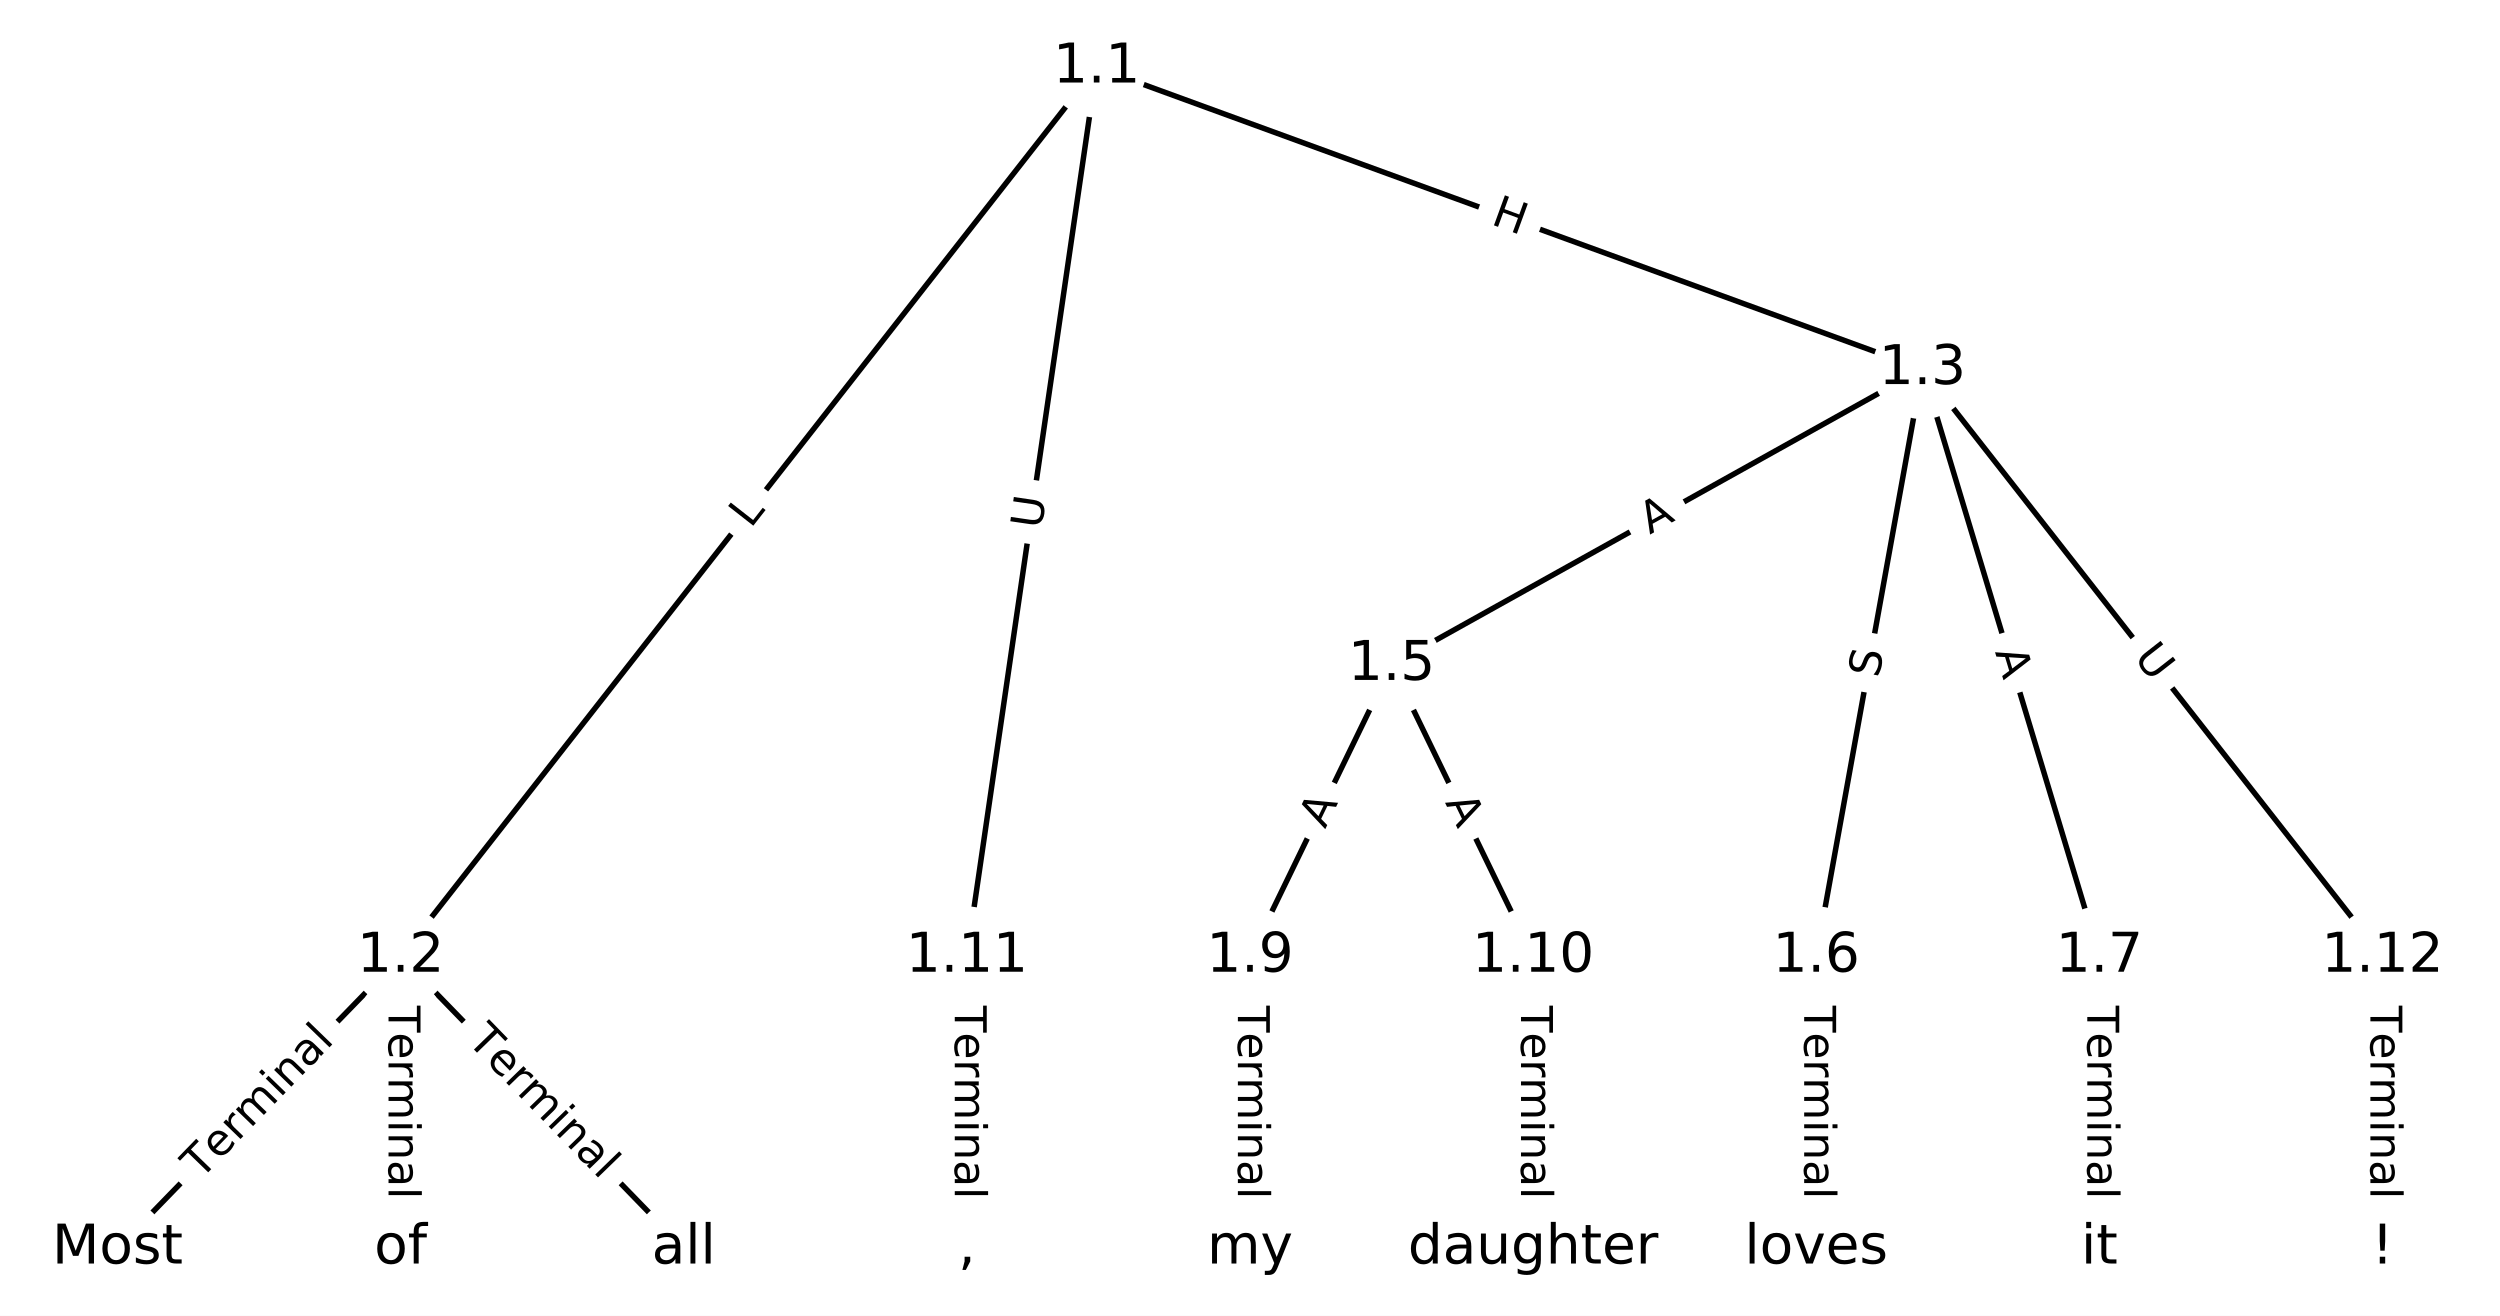
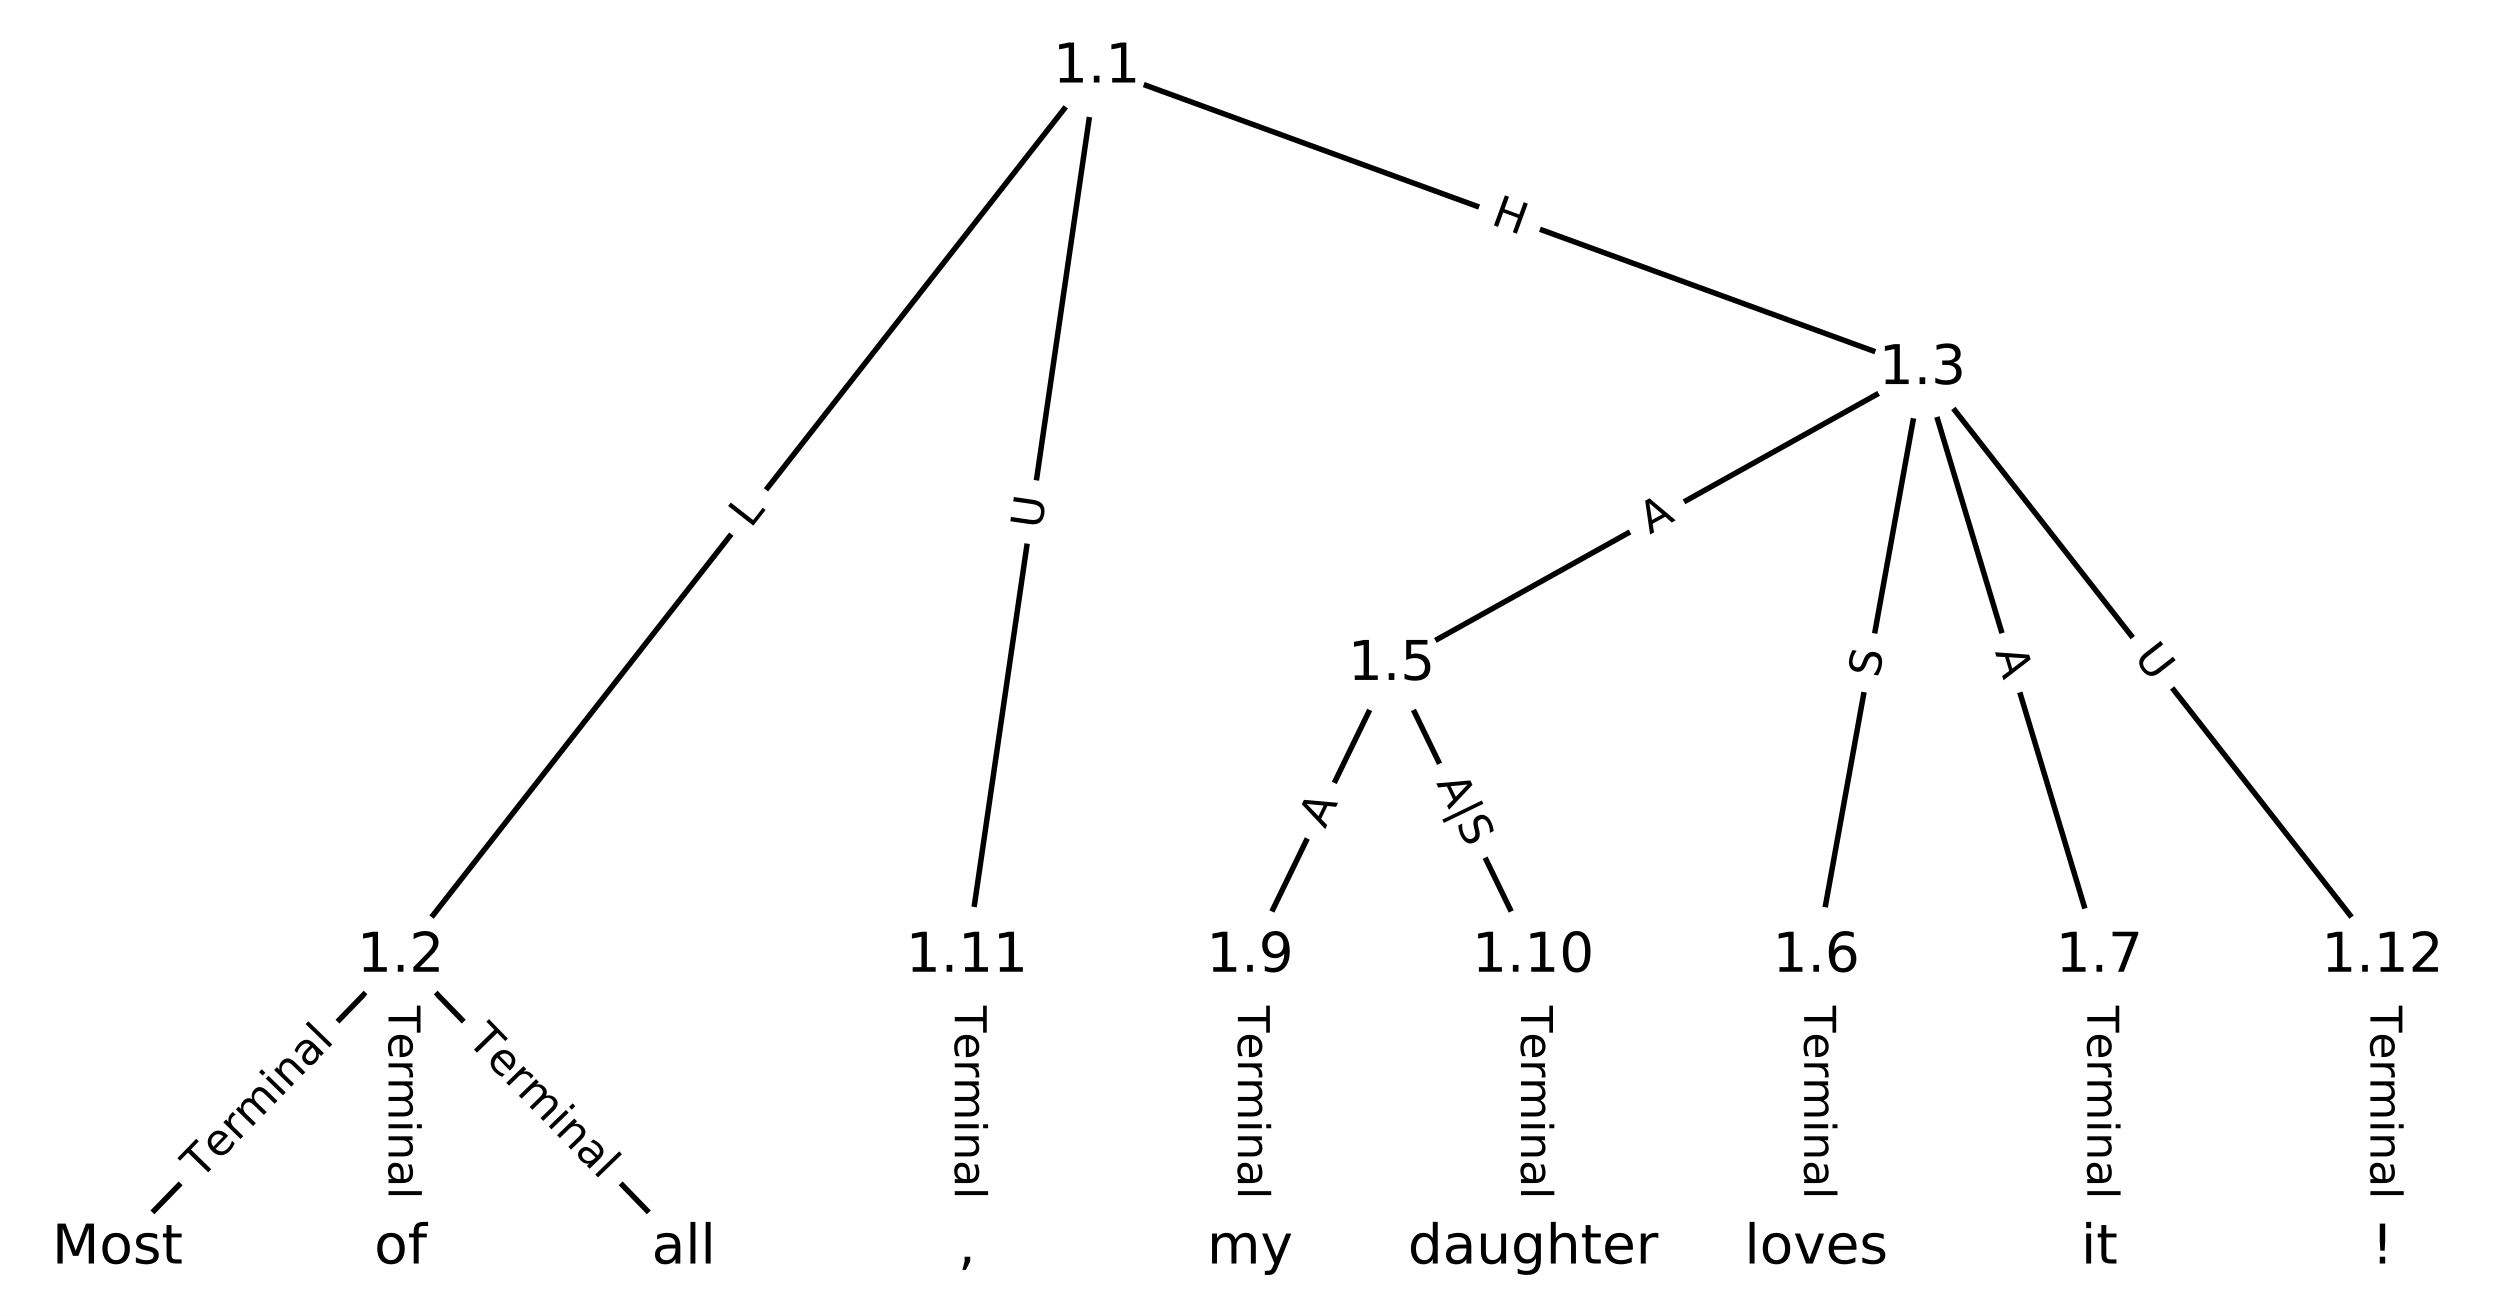
<svg xmlns="http://www.w3.org/2000/svg" xmlns:xlink="http://www.w3.org/1999/xlink" width="456pt" height="240pt" version="1.1" viewBox="0 0 456 240">
  <defs>
    <style type="text/css">*{stroke-linecap:butt;stroke-linejoin:round;}</style>
  </defs>
  <path d="m0 240h456v-240h-456z" fill="#fff" />
  <g fill="none" stroke="#000">
    <path d="m200.03 12.292-126.95 162.19" clip-path="url(#a)" />
    <path d="m200.03 12.292 150.62 55.004" clip-path="url(#a)" />
    <path d="m200.03 12.292-23.669 162.19" clip-path="url(#a)" />
    <path d="m73.075 174.48-51.642 53.224" clip-path="url(#a)" />
    <path d="m73.075 174.48v53.224" clip-path="url(#a)" />
    <path d="m73.075 174.48 51.642 53.224" clip-path="url(#a)" />
    <path d="m350.65 67.295-96.828 53.964" clip-path="url(#a)" />
    <path d="m350.65 67.295-19.366 107.19" clip-path="url(#a)" />
    <path d="m350.65 67.295 32.276 107.19" clip-path="url(#a)" />
    <path d="m350.65 67.295 83.918 107.19" clip-path="url(#a)" />
    <path d="m253.82 121.26-25.821 53.224" clip-path="url(#a)" />
    <path d="m253.82 121.26 25.821 53.224" clip-path="url(#a)" />
    <path d="m331.28 174.48v53.224" clip-path="url(#a)" />
    <path d="m382.92 174.48v53.224" clip-path="url(#a)" />
    <path d="m228 174.48v53.224" clip-path="url(#a)" />
    <path d="m279.64 174.48v53.224" clip-path="url(#a)" />
    <path d="m176.36 174.48v53.224" clip-path="url(#a)" />
    <path d="m434.57 174.48v53.224" clip-path="url(#a)" />
  </g>
  <path d="m140.12 99.008 2.748-3.51q1.479-1.89-0.411-3.369l-6.097-4.772q-1.89-1.479-3.369 0.411l-2.748 3.51q-1.479 1.89 0.411 3.369l6.097 4.772q1.89 1.479 3.369-0.411z" clip-path="url(#a)" fill="#fff" stroke="#fff" />
  <g clip-path="url(#a)">
    <defs>
      <path id="u" d="m9.812 72.906h9.859v-64.609h35.5v-8.297h-45.359z" />
    </defs>
    <g transform="translate(136.92 96.504) rotate(-51.949) scale(.08 -.08)">
      <use xlink:href="#u" />
    </g>
  </g>
  <path d="m270.36 44.653 5.651 2.064q2.254 0.823 3.078-1.431l2.656-7.273q0.823-2.254-1.431-3.078l-5.651-2.064q-2.254-0.823-3.078 1.431l-2.656 7.273q-0.823 2.254 1.431 3.078z" clip-path="url(#a)" fill="#fff" stroke="#fff" />
  <g clip-path="url(#a)">
    <defs>
      <path id="v" d="m9.812 72.906h9.859v-29.891h35.844v29.891h9.859v-72.906h-9.859v34.719h-35.844v-34.719h-9.859z" />
    </defs>
    <g transform="translate(271.76 40.835) rotate(20.061) scale(.08 -.08)">
      <use xlink:href="#v" />
    </g>
  </g>
  <path d="m193.98 97.19 0.845-5.794q0.347-2.375-2.028-2.721l-7.661-1.118q-2.375-0.347-2.721 2.028l-0.845 5.794q-0.347 2.375 2.028 2.721l7.661 1.118q2.375 0.347 2.721-2.028z" clip-path="url(#a)" fill="#fff" stroke="#fff" />
  <g clip-path="url(#a)">
    <defs>
      <path id="p" d="m8.688 72.906h9.922v-44.297q0-11.719 4.234-16.875 4.25-5.141 13.781-5.141 9.469 0 13.719 5.141 4.25 5.156 4.25 16.875v44.297h9.906v-45.516q0-14.25-7.062-21.531-7.047-7.281-20.812-7.281-13.828 0-20.891 7.281-7.047 7.281-7.047 21.531z" />
    </defs>
    <g transform="translate(189.95 96.604) rotate(-81.697) scale(.08 -.08)">
      <use xlink:href="#p" />
    </g>
  </g>
  <path d="m39.47 218.13 24.571-25.324q1.671-1.722-0.051-3.394l-5.557-5.391q-1.722-1.671-3.394 0.051l-24.571 25.324q-1.671 1.722 0.051 3.394l5.557 5.391q1.722 1.671 3.394-0.051z" clip-path="url(#a)" fill="#fff" stroke="#fff" />
  <g clip-path="url(#a)">
    <defs>
      <path id="k" d="m-0.297 72.906h61.672v-8.312h-25.875v-64.594h-9.906v64.594h-25.891z" />
      <path id="f" d="m56.203 29.594v-4.391h-41.312q0.594-9.281 5.594-14.141t13.938-4.859q5.172 0 10.031 1.266t9.656 3.812v-8.5q-4.844-2.047-9.922-3.125t-10.297-1.078q-13.094 0-20.734 7.609-7.641 7.625-7.641 20.625 0 13.422 7.25 21.297 7.25 7.891 19.562 7.891 11.031 0 17.453-7.109 6.422-7.094 6.422-19.297zm-8.984 2.641q-0.094 7.359-4.125 11.75-4.031 4.406-10.672 4.406-7.516 0-12.031-4.25t-5.203-11.969z" />
      <path id="h" d="m41.109 46.297q-1.516 0.875-3.297 1.281-1.781 0.422-3.922 0.422-7.625 0-11.703-4.953t-4.078-14.234v-28.812h-9.031v54.688h9.031v-8.5q2.844 4.984 7.375 7.391 4.547 2.422 11.047 2.422 0.922 0 2.047-0.125 1.125-0.109 2.484-0.359z" />
      <path id="i" d="m52 44.188q3.375 6.062 8.062 8.938t11.031 2.875q8.547 0 13.188-5.984 4.641-5.969 4.641-17v-33.016h-9.031v32.719q0 7.859-2.797 11.656-2.781 3.812-8.484 3.812-6.984 0-11.047-4.641-4.047-4.625-4.047-12.641v-30.906h-9.031v32.719q0 7.906-2.781 11.688t-8.594 3.781q-6.891 0-10.953-4.656-4.047-4.656-4.047-12.625v-30.906h-9.031v54.688h9.031v-8.5q3.078 5.031 7.375 7.422t10.203 2.391q5.969 0 10.141-3.031 4.172-3.016 6.172-8.781z" />
      <path id="j" d="m9.422 54.688h8.984v-54.688h-8.984zm0 21.297h8.984v-11.391h-8.984z" />
      <path id="l" d="m54.891 33.016v-33.016h-8.984v32.719q0 7.766-3.031 11.609-3.031 3.859-9.078 3.859-7.281 0-11.484-4.641-4.203-4.625-4.203-12.641v-30.906h-9.031v54.688h9.031v-8.5q3.234 4.938 7.594 7.375 4.375 2.438 10.094 2.438 9.422 0 14.25-5.828 4.844-5.828 4.844-17.156z" />
      <path id="e" d="m34.281 27.484q-10.891 0-15.094-2.484t-4.203-8.5q0-4.781 3.156-7.594 3.156-2.797 8.562-2.797 7.484 0 12 5.297t4.516 14.078v2zm17.922 3.719v-31.203h-8.984v8.297q-3.078-4.969-7.672-7.344t-11.234-2.375q-8.391 0-13.359 4.719-4.953 4.719-4.953 12.625 0 9.219 6.172 13.906 6.188 4.688 18.438 4.688h12.609v0.891q0 6.203-4.078 9.594t-11.453 3.391q-4.688 0-9.141-1.125-4.438-1.125-8.531-3.375v8.312q4.922 1.906 9.562 2.844 4.641 0.953 9.031 0.953 11.875 0 17.734-6.156 5.859-6.141 5.859-18.641z" />
      <path id="d" d="m9.422 75.984h8.984v-75.984h-8.984z" />
    </defs>
    <g transform="translate(36.553 215.3) rotate(-45.865) scale(.08 -.08)">
      <use xlink:href="#k" />
      <use x="60.818" xlink:href="#f" />
      <use x="122.342" xlink:href="#h" />
      <use x="163.439" xlink:href="#i" />
      <use x="260.852" xlink:href="#j" />
      <use x="288.635" xlink:href="#l" />
      <use x="352.014" xlink:href="#e" />
      <use x="413.293" xlink:href="#d" />
    </g>
  </g>
  <path d="m66.804 183.45v35.285q0 2.4 2.4 2.4h7.742q2.4 0 2.4-2.4v-35.285q0-2.4-2.4-2.4h-7.742q-2.4 0-2.4 2.4z" clip-path="url(#a)" fill="#fff" stroke="#fff" />
  <g clip-path="url(#a)">
    <g transform="translate(70.868 183.45) rotate(90) scale(.08 -.08)">
      <use xlink:href="#k" />
      <use x="60.818" xlink:href="#f" />
      <use x="122.342" xlink:href="#h" />
      <use x="163.439" xlink:href="#i" />
      <use x="260.852" xlink:href="#j" />
      <use x="288.635" xlink:href="#l" />
      <use x="352.014" xlink:href="#e" />
      <use x="413.293" xlink:href="#d" />
    </g>
  </g>
  <path d="m82.11 192.8 24.571 25.324q1.671 1.722 3.394 0.051l5.557-5.391q1.722-1.671 0.051-3.394l-24.571-25.324q-1.671-1.722-3.394-0.051l-5.557 5.391q-1.722 1.671-0.051 3.394z" clip-path="url(#a)" fill="#fff" stroke="#fff" />
  <g clip-path="url(#a)">
    <g transform="translate(85.026 189.97) rotate(45.865) scale(.08 -.08)">
      <use xlink:href="#k" />
      <use x="60.818" xlink:href="#f" />
      <use x="122.342" xlink:href="#h" />
      <use x="163.439" xlink:href="#i" />
      <use x="260.852" xlink:href="#j" />
      <use x="288.635" xlink:href="#l" />
      <use x="352.014" xlink:href="#e" />
      <use x="413.293" xlink:href="#d" />
    </g>
  </g>
  <path d="m302.9 101.09 4.78-2.664q2.096-1.168 0.928-3.265l-3.769-6.763q-1.168-2.096-3.265-0.928l-4.78 2.664q-2.096 1.168-0.928 3.265l3.769 6.763q1.168 2.096 3.265 0.928z" clip-path="url(#a)" fill="#fff" stroke="#fff" />
  <g clip-path="url(#a)">
    <defs>
      <path id="m" d="m34.188 63.188-13.391-36.281h26.812zm-5.578 9.719h11.188l27.781-72.906h-10.25l-6.641 18.703h-32.859l-6.641-18.703h-10.406z" />
    </defs>
    <g transform="translate(300.92 97.538) rotate(-29.132) scale(.08 -.08)">
      <use xlink:href="#m" />
    </g>
  </g>
  <path d="m346.69 124.5 0.903-4.998q0.427-2.362-1.935-2.788l-7.619-1.377q-2.362-0.427-2.788 1.935l-0.903 4.998q-0.427 2.362 1.935 2.788l7.619 1.377q2.362 0.427 2.788-1.935z" clip-path="url(#a)" fill="#fff" stroke="#fff" />
  <g clip-path="url(#a)">
    <defs>
-       <path id="s" d="m53.516 70.516v-9.625q-5.609 2.688-10.594 4-4.984 1.328-9.625 1.328-8.047 0-12.422-3.125t-4.375-8.891q0-4.844 2.906-7.312 2.906-2.453 11.016-3.969l5.953-1.219q11.031-2.109 16.281-7.406t5.25-14.172q0-10.609-7.109-16.078-7.094-5.469-20.812-5.469-5.172 0-11.016 1.172-5.828 1.172-12.078 3.469v10.156q6-3.359 11.766-5.078 5.766-1.703 11.328-1.703 8.438 0 13.031 3.312 4.594 3.328 4.594 9.484 0 5.359-3.297 8.391t-10.812 4.547l-6.016 1.172q-11.031 2.188-15.969 6.875-4.922 4.688-4.922 13.047 0 9.672 6.812 15.234t18.766 5.562q5.141 0 10.453-0.938 5.328-0.922 10.891-2.766z" />
+       <path id="q" d="m53.516 70.516v-9.625q-5.609 2.688-10.594 4-4.984 1.328-9.625 1.328-8.047 0-12.422-3.125t-4.375-8.891q0-4.844 2.906-7.312 2.906-2.453 11.016-3.969l5.953-1.219q11.031-2.109 16.281-7.406t5.25-14.172q0-10.609-7.109-16.078-7.094-5.469-20.812-5.469-5.172 0-11.016 1.172-5.828 1.172-12.078 3.469v10.156q6-3.359 11.766-5.078 5.766-1.703 11.328-1.703 8.438 0 13.031 3.312 4.594 3.328 4.594 9.484 0 5.359-3.297 8.391t-10.812 4.547l-6.016 1.172q-11.031 2.188-15.969 6.875-4.922 4.688-4.922 13.047 0 9.672 6.812 15.234t18.766 5.562q5.141 0 10.453-0.938 5.328-0.922 10.891-2.766z" />
    </defs>
    <g transform="translate(342.69 123.78) rotate(-79.759) scale(.08 -.08)">
-       <use xlink:href="#s" />
+       <use xlink:href="#q" />
    </g>
  </g>
  <path d="m359.99 120.08 1.578 5.24q0.692 2.298 2.99 1.606l7.414-2.232q2.298-0.692 1.606-2.99l-1.578-5.24q-0.692-2.298-2.99-1.606l-7.414 2.232q-2.298 0.692-1.606 2.99z" clip-path="url(#a)" fill="#fff" stroke="#fff" />
  <g clip-path="url(#a)">
    <g transform="translate(363.88 118.91) rotate(73.242) scale(.08 -.08)">
      <use xlink:href="#m" />
    </g>
  </g>
  <path d="m385.87 122.45 3.609 4.61q1.48 1.89 3.369 0.41l6.096-4.773q1.89-1.48 0.41-3.369l-3.609-4.61q-1.48-1.89-3.369-0.41l-6.096 4.773q-1.89 1.48-0.41 3.369z" clip-path="url(#a)" fill="#fff" stroke="#fff" />
  <g clip-path="url(#a)">
    <g transform="translate(389.06 119.95) rotate(51.943) scale(.08 -.08)">
      <use xlink:href="#p" />
    </g>
  </g>
  <path d="m245.36 153.07 2.389-4.924q1.048-2.159-1.112-3.207l-6.966-3.38q-2.159-1.048-3.207 1.112l-2.389 4.924q-1.048 2.159 1.112 3.207l6.966 3.38q2.159 1.048 3.207-1.112z" clip-path="url(#a)" fill="#fff" stroke="#fff" />
  <g clip-path="url(#a)">
    <g transform="translate(241.7 151.3) rotate(-64.12) scale(.08 -.08)">
      <use xlink:href="#m" />
    </g>
  </g>
-   <path d="m259.89 148.15 2.389 4.924q1.048 2.159 3.207 1.112l6.966-3.38q2.159-1.048 1.112-3.207l-2.389-4.924q-1.048-2.159-3.207-1.112l-6.966 3.38q-2.159 1.048-1.112 3.207z" clip-path="url(#a)" fill="#fff" stroke="#fff" />
-   <g clip-path="url(#a)">
-     <g transform="translate(263.55 146.37) rotate(64.12) scale(.08 -.08)">
+   <path d="m258.08 144.71 5.782 11.918q1.048 2.159 3.207 1.112l7.198-3.492q2.159-1.048 1.112-3.207l-5.782-11.918q-1.048-2.159-3.207-1.112l-7.198 3.492q-2.159 1.048-1.112 3.207z" clip-path="url(#a)" fill="#fff" stroke="#fff" />
+   <g clip-path="url(#a)">
+     <defs>
+       <path id="ae" d="m21 76.422v-100h-8.297v100z" />
+     </defs>
+     <g transform="translate(261.94 142.84) rotate(64.12) scale(.08 -.08)">
      <use xlink:href="#m" />
+       <use x="68.408" xlink:href="#ae" />
+       <use x="102.1" xlink:href="#q" />
    </g>
  </g>
  <path d="m325.01 183.45v35.285q0 2.4 2.4 2.4h7.742q2.4 0 2.4-2.4v-35.285q0-2.4-2.4-2.4h-7.742q-2.4 0-2.4 2.4z" clip-path="url(#a)" fill="#fff" stroke="#fff" />
  <g clip-path="url(#a)">
    <g transform="translate(329.08 183.45) rotate(90) scale(.08 -.08)">
      <use xlink:href="#k" />
      <use x="60.818" xlink:href="#f" />
      <use x="122.342" xlink:href="#h" />
      <use x="163.439" xlink:href="#i" />
      <use x="260.852" xlink:href="#j" />
      <use x="288.635" xlink:href="#l" />
      <use x="352.014" xlink:href="#e" />
      <use x="413.293" xlink:href="#d" />
    </g>
  </g>
  <path d="m376.65 183.45v35.285q0 2.4 2.4 2.4h7.742q2.4 0 2.4-2.4v-35.285q0-2.4-2.4-2.4h-7.742q-2.4 0-2.4 2.4z" clip-path="url(#a)" fill="#fff" stroke="#fff" />
  <g clip-path="url(#a)">
    <g transform="translate(380.72 183.45) rotate(90) scale(.08 -.08)">
      <use xlink:href="#k" />
      <use x="60.818" xlink:href="#f" />
      <use x="122.342" xlink:href="#h" />
      <use x="163.439" xlink:href="#i" />
      <use x="260.852" xlink:href="#j" />
      <use x="288.635" xlink:href="#l" />
      <use x="352.014" xlink:href="#e" />
      <use x="413.293" xlink:href="#d" />
    </g>
  </g>
  <path d="m221.73 183.45v35.285q0 2.4 2.4 2.4h7.742q2.4 0 2.4-2.4v-35.285q0-2.4-2.4-2.4h-7.742q-2.4 0-2.4 2.4z" clip-path="url(#a)" fill="#fff" stroke="#fff" />
  <g clip-path="url(#a)">
    <g transform="translate(225.79 183.45) rotate(90) scale(.08 -.08)">
      <use xlink:href="#k" />
      <use x="60.818" xlink:href="#f" />
      <use x="122.342" xlink:href="#h" />
      <use x="163.439" xlink:href="#i" />
      <use x="260.852" xlink:href="#j" />
      <use x="288.635" xlink:href="#l" />
      <use x="352.014" xlink:href="#e" />
      <use x="413.293" xlink:href="#d" />
    </g>
  </g>
  <path d="m273.37 183.45v35.285q0 2.4 2.4 2.4h7.742q2.4 0 2.4-2.4v-35.285q0-2.4-2.4-2.4h-7.742q-2.4 0-2.4 2.4z" clip-path="url(#a)" fill="#fff" stroke="#fff" />
  <g clip-path="url(#a)">
    <g transform="translate(277.43 183.45) rotate(90) scale(.08 -.08)">
      <use xlink:href="#k" />
      <use x="60.818" xlink:href="#f" />
      <use x="122.342" xlink:href="#h" />
      <use x="163.439" xlink:href="#i" />
      <use x="260.852" xlink:href="#j" />
      <use x="288.635" xlink:href="#l" />
      <use x="352.014" xlink:href="#e" />
      <use x="413.293" xlink:href="#d" />
    </g>
  </g>
  <path d="m170.09 183.45v35.285q0 2.4 2.4 2.4h7.742q2.4 0 2.4-2.4v-35.285q0-2.4-2.4-2.4h-7.742q-2.4 0-2.4 2.4z" clip-path="url(#a)" fill="#fff" stroke="#fff" />
  <g clip-path="url(#a)">
    <g transform="translate(174.15 183.45) rotate(90) scale(.08 -.08)">
      <use xlink:href="#k" />
      <use x="60.818" xlink:href="#f" />
      <use x="122.342" xlink:href="#h" />
      <use x="163.439" xlink:href="#i" />
      <use x="260.852" xlink:href="#j" />
      <use x="288.635" xlink:href="#l" />
      <use x="352.014" xlink:href="#e" />
      <use x="413.293" xlink:href="#d" />
    </g>
  </g>
  <path d="m428.3 183.45v35.285q0 2.4 2.4 2.4h7.742q2.4 0 2.4-2.4v-35.285q0-2.4-2.4-2.4h-7.742q-2.4 0-2.4 2.4z" clip-path="url(#a)" fill="#fff" stroke="#fff" />
  <g clip-path="url(#a)">
    <g transform="translate(432.36 183.45) rotate(90) scale(.08 -.08)">
      <use xlink:href="#k" />
      <use x="60.818" xlink:href="#f" />
      <use x="122.342" xlink:href="#h" />
      <use x="163.439" xlink:href="#i" />
      <use x="260.852" xlink:href="#j" />
      <use x="288.635" xlink:href="#l" />
      <use x="352.014" xlink:href="#e" />
      <use x="413.293" xlink:href="#d" />
    </g>
  </g>
  <defs>
    <path id="b" d="m0 8.66c2.297 0 4.5-0.912 6.124-2.537 1.624-1.624 2.537-3.827 2.537-6.124s-0.912-4.5-2.537-6.124c-1.624-1.624-3.827-2.537-6.124-2.537s-4.5 0.912-6.124 2.537c-1.624 1.624-2.537 3.827-2.537 6.124s0.912 4.5 2.537 6.124c1.624 1.624 3.827 2.537 6.124 2.537z" />
  </defs>
  <g clip-path="url(#a)">
    <use x="21.433" y="227.708" fill="#ffffff" stroke="#ffffff" xlink:href="#b" />
  </g>
  <g clip-path="url(#a)">
    <use x="73.075" y="227.708" fill="#ffffff" stroke="#ffffff" xlink:href="#b" />
  </g>
  <g clip-path="url(#a)">
    <use x="124.717" y="227.708" fill="#ffffff" stroke="#ffffff" xlink:href="#b" />
  </g>
  <g clip-path="url(#a)">
    <use x="176.358" y="227.708" fill="#ffffff" stroke="#ffffff" xlink:href="#b" />
  </g>
  <g clip-path="url(#a)">
    <use x="228" y="227.708" fill="#ffffff" stroke="#ffffff" xlink:href="#b" />
  </g>
  <g clip-path="url(#a)">
    <use x="279.642" y="227.708" fill="#ffffff" stroke="#ffffff" xlink:href="#b" />
  </g>
  <g clip-path="url(#a)">
    <use x="331.283" y="227.708" fill="#ffffff" stroke="#ffffff" xlink:href="#b" />
  </g>
  <g clip-path="url(#a)">
    <use x="382.925" y="227.708" fill="#ffffff" stroke="#ffffff" xlink:href="#b" />
  </g>
  <g clip-path="url(#a)">
    <use x="434.567" y="227.708" fill="#ffffff" stroke="#ffffff" xlink:href="#b" />
  </g>
  <g clip-path="url(#a)">
    <use x="200.027" y="12.292" fill="#ffffff" stroke="#ffffff" xlink:href="#b" />
  </g>
  <g clip-path="url(#a)">
    <use x="73.075" y="174.484" fill="#ffffff" stroke="#ffffff" xlink:href="#b" />
  </g>
  <g clip-path="url(#a)">
    <use x="350.649" y="67.295" fill="#ffffff" stroke="#ffffff" xlink:href="#b" />
  </g>
  <g clip-path="url(#a)">
    <use x="253.821" y="121.26" fill="#ffffff" stroke="#ffffff" xlink:href="#b" />
  </g>
  <g clip-path="url(#a)">
    <use x="331.283" y="174.484" fill="#ffffff" stroke="#ffffff" xlink:href="#b" />
  </g>
  <g clip-path="url(#a)">
    <use x="382.925" y="174.484" fill="#ffffff" stroke="#ffffff" xlink:href="#b" />
  </g>
  <g clip-path="url(#a)">
    <use x="228" y="174.484" fill="#ffffff" stroke="#ffffff" xlink:href="#b" />
  </g>
  <g clip-path="url(#a)">
    <use x="279.642" y="174.484" fill="#ffffff" stroke="#ffffff" xlink:href="#b" />
  </g>
  <g clip-path="url(#a)">
    <use x="176.358" y="174.484" fill="#ffffff" stroke="#ffffff" xlink:href="#b" />
  </g>
  <g clip-path="url(#a)">
    <use x="434.567" y="174.484" fill="#ffffff" stroke="#ffffff" xlink:href="#b" />
  </g>
  <g clip-path="url(#a)">
    <defs>
      <path id="t" d="m9.812 72.906h14.703l18.594-49.609 18.703 49.609h14.703v-72.906h-9.625v64.016l-18.797-50h-9.906l-18.797 50v-64.016h-9.578z" />
      <path id="o" d="m30.609 48.391q-7.219 0-11.422-5.641t-4.203-15.453 4.172-15.453q4.188-5.641 11.453-5.641 7.188 0 11.375 5.656 4.203 5.672 4.203 15.438 0 9.719-4.203 15.406-4.188 5.688-11.375 5.688zm0 7.609q11.719 0 18.406-7.625 6.703-7.609 6.703-21.078 0-13.422-6.703-21.078-6.688-7.641-18.406-7.641-11.766 0-18.438 7.641-6.656 7.656-6.656 21.078 0 13.469 6.656 21.078 6.672 7.625 18.438 7.625z" />
-       <path id="r" d="m44.281 53.078v-8.5q-3.797 1.953-7.906 2.922-4.094 0.984-8.5 0.984-6.688 0-10.031-2.047t-3.344-6.156q0-3.125 2.391-4.906t9.625-3.391l3.078-0.688q9.562-2.047 13.594-5.781t4.031-10.422q0-7.625-6.031-12.078-6.031-4.438-16.578-4.438-4.391 0-9.156 0.859t-10.031 2.562v9.281q4.984-2.594 9.812-3.891 4.828-1.281 9.578-1.281 6.344 0 9.75 2.172 3.422 2.172 3.422 6.125 0 3.656-2.469 5.609-2.453 1.953-10.812 3.766l-3.125 0.734q-8.344 1.75-12.062 5.391-3.703 3.641-3.703 9.984 0 7.719 5.469 11.906 5.469 4.203 15.531 4.203 4.969 0 9.359-0.734 4.406-0.719 8.109-2.188z" />
+       <path id="s" d="m44.281 53.078v-8.5q-3.797 1.953-7.906 2.922-4.094 0.984-8.5 0.984-6.688 0-10.031-2.047t-3.344-6.156q0-3.125 2.391-4.906t9.625-3.391l3.078-0.688q9.562-2.047 13.594-5.781t4.031-10.422q0-7.625-6.031-12.078-6.031-4.438-16.578-4.438-4.391 0-9.156 0.859t-10.031 2.562v9.281q4.984-2.594 9.812-3.891 4.828-1.281 9.578-1.281 6.344 0 9.75 2.172 3.422 2.172 3.422 6.125 0 3.656-2.469 5.609-2.453 1.953-10.812 3.766l-3.125 0.734q-8.344 1.75-12.062 5.391-3.703 3.641-3.703 9.984 0 7.719 5.469 11.906 5.469 4.203 15.531 4.203 4.969 0 9.359-0.734 4.406-0.719 8.109-2.188z" />
      <path id="n" d="m18.312 70.219v-15.531h18.5v-6.984h-18.5v-29.688q0-6.688 1.828-8.594t7.453-1.906h9.219v-7.516h-9.219q-10.406 0-14.359 3.875-3.953 3.891-3.953 14.141v29.688h-6.594v6.984h6.594v15.531z" />
    </defs>
    <g transform="translate(9.4951 230.47) scale(.1 -.1)">
      <use xlink:href="#t" />
      <use x="86.279" xlink:href="#o" />
-       <use x="147.461" xlink:href="#r" />
+       <use x="147.461" xlink:href="#s" />
      <use x="199.561" xlink:href="#n" />
    </g>
  </g>
  <g clip-path="url(#a)">
    <defs>
-       <path id="aj" d="m37.109 75.984v-7.484h-8.594q-4.828 0-6.719-1.953-1.875-1.953-1.875-7.031v-4.828h14.797v-6.984h-14.797v-47.703h-9.031v47.703h-8.594v6.984h8.594v3.812q0 9.125 4.25 13.297 4.25 4.188 13.469 4.188z" />
+       <path id="ak" d="m37.109 75.984v-7.484h-8.594q-4.828 0-6.719-1.953-1.875-1.953-1.875-7.031v-4.828h14.797v-6.984h-14.797v-47.703h-9.031v47.703h-8.594v6.984h8.594v3.812q0 9.125 4.25 13.297 4.25 4.188 13.469 4.188z" />
    </defs>
    <g transform="translate(68.256 230.47) scale(.1 -.1)">
      <use xlink:href="#o" />
-       <use x="61.182" xlink:href="#aj" />
+       <use x="61.182" xlink:href="#ak" />
    </g>
  </g>
  <g clip-path="url(#a)">
    <g transform="translate(118.87 230.47) scale(.1 -.1)">
      <use xlink:href="#e" />
      <use x="61.279" xlink:href="#d" />
      <use x="89.062" xlink:href="#d" />
    </g>
  </g>
  <g clip-path="url(#a)">
    <defs>
      <path id="ac" d="m11.719 12.406h10.297v-8.406l-8-15.625h-6.297l4 15.625z" />
    </defs>
    <g transform="translate(174.77 230.47) scale(.1 -.1)">
      <use xlink:href="#ac" />
    </g>
  </g>
  <g clip-path="url(#a)">
    <defs>
-       <path id="ae" d="m32.172-5.078q-3.797-9.766-7.422-12.734-3.609-2.984-9.656-2.984h-7.188v7.516h5.281q3.703 0 5.75 1.766 2.062 1.75 4.547 8.297l1.609 4.094-22.109 53.812h9.516l17.094-42.766 17.094 42.766h9.516z" />
+       <path id="af" d="m32.172-5.078q-3.797-9.766-7.422-12.734-3.609-2.984-9.656-2.984h-7.188v7.516h5.281q3.703 0 5.75 1.766 2.062 1.75 4.547 8.297l1.609 4.094-22.109 53.812h9.516l17.094-42.766 17.094 42.766h9.516z" />
    </defs>
    <g transform="translate(220.17 230.47) scale(.1 -.1)">
      <use xlink:href="#i" />
-       <use x="97.412" xlink:href="#ae" />
-     </g>
-   </g>
-   <g clip-path="url(#a)">
-     <defs>
-       <path id="ak" d="m45.406 46.391v29.594h8.984v-75.984h-8.984v8.203q-2.828-4.875-7.156-7.25-4.312-2.375-10.375-2.375-9.906 0-16.141 7.906-6.219 7.922-6.219 20.812t6.219 20.797q6.234 7.906 16.141 7.906 6.062 0 10.375-2.375 4.328-2.359 7.156-7.234zm-30.609-19.094q0-9.906 4.078-15.547t11.203-5.641 11.219 5.641q4.109 5.641 4.109 15.547t-4.109 15.547q-4.094 5.641-11.219 5.641t-11.203-5.641-4.078-15.547z" />
-       <path id="ag" d="m8.5 21.578v33.109h8.984v-32.766q0-7.766 3.016-11.656 3.031-3.875 9.094-3.875 7.266 0 11.484 4.641 4.234 4.641 4.234 12.656v31h8.984v-54.688h-8.984v8.406q-3.266-4.984-7.594-7.406-4.312-2.422-10.031-2.422-9.422 0-14.312 5.859-4.875 5.859-4.875 17.141z" />
-       <path id="ai" d="m45.406 27.984q0 9.766-4.031 15.125-4.016 5.375-11.297 5.375-7.219 0-11.25-5.375-4.031-5.359-4.031-15.125 0-9.719 4.031-15.094t11.25-5.375q7.281 0 11.297 5.375 4.031 5.375 4.031 15.094zm8.984-21.203q0-13.953-6.203-20.766-6.188-6.812-18.984-6.812-4.734 0-8.938 0.703t-8.156 2.172v8.734q3.953-2.141 7.812-3.156 3.859-1.031 7.859-1.031 8.844 0 13.234 4.609t4.391 13.938v4.453q-2.781-4.844-7.125-7.234t-10.406-2.391q-10.047 0-16.203 7.656-6.156 7.672-6.156 20.328 0 12.688 6.156 20.344 6.156 7.672 16.203 7.672 6.062 0 10.406-2.391t7.125-7.219v8.297h8.984z" />
-       <path id="ah" d="m54.891 33.016v-33.016h-8.984v32.719q0 7.766-3.031 11.609-3.031 3.859-9.078 3.859-7.281 0-11.484-4.641-4.203-4.625-4.203-12.641v-30.906h-9.031v75.984h9.031v-29.797q3.234 4.938 7.594 7.375 4.375 2.438 10.094 2.438 9.422 0 14.25-5.828 4.844-5.828 4.844-17.156z" />
+       <use x="97.412" xlink:href="#af" />
+     </g>
+   </g>
+   <g clip-path="url(#a)">
+     <defs>
+       <path id="al" d="m45.406 46.391v29.594h8.984v-75.984h-8.984v8.203q-2.828-4.875-7.156-7.25-4.312-2.375-10.375-2.375-9.906 0-16.141 7.906-6.219 7.922-6.219 20.812t6.219 20.797q6.234 7.906 16.141 7.906 6.062 0 10.375-2.375 4.328-2.359 7.156-7.234zm-30.609-19.094q0-9.906 4.078-15.547t11.203-5.641 11.219 5.641q4.109 5.641 4.109 15.547t-4.109 15.547q-4.094 5.641-11.219 5.641t-11.203-5.641-4.078-15.547z" />
+       <path id="ah" d="m8.5 21.578v33.109h8.984v-32.766q0-7.766 3.016-11.656 3.031-3.875 9.094-3.875 7.266 0 11.484 4.641 4.234 4.641 4.234 12.656v31h8.984v-54.688h-8.984v8.406q-3.266-4.984-7.594-7.406-4.312-2.422-10.031-2.422-9.422 0-14.312 5.859-4.875 5.859-4.875 17.141z" />
+       <path id="aj" d="m45.406 27.984q0 9.766-4.031 15.125-4.016 5.375-11.297 5.375-7.219 0-11.25-5.375-4.031-5.359-4.031-15.125 0-9.719 4.031-15.094t11.25-5.375q7.281 0 11.297 5.375 4.031 5.375 4.031 15.094zm8.984-21.203q0-13.953-6.203-20.766-6.188-6.812-18.984-6.812-4.734 0-8.938 0.703t-8.156 2.172v8.734q3.953-2.141 7.812-3.156 3.859-1.031 7.859-1.031 8.844 0 13.234 4.609t4.391 13.938v4.453q-2.781-4.844-7.125-7.234t-10.406-2.391q-10.047 0-16.203 7.656-6.156 7.672-6.156 20.328 0 12.688 6.156 20.344 6.156 7.672 16.203 7.672 6.062 0 10.406-2.391t7.125-7.219v8.297h8.984z" />
+       <path id="ai" d="m54.891 33.016v-33.016h-8.984v32.719q0 7.766-3.031 11.609-3.031 3.859-9.078 3.859-7.281 0-11.484-4.641-4.203-4.625-4.203-12.641v-30.906h-9.031v75.984h9.031v-29.797q3.234 4.938 7.594 7.375 4.375 2.438 10.094 2.438 9.422 0 14.25-5.828 4.844-5.828 4.844-17.156z" />
    </defs>
    <g transform="translate(256.8 230.47) scale(.1 -.1)">
-       <use xlink:href="#ak" />
+       <use xlink:href="#al" />
      <use x="63.477" xlink:href="#e" />
-       <use x="124.756" xlink:href="#ag" />
-       <use x="188.135" xlink:href="#ai" />
-       <use x="251.611" xlink:href="#ah" />
+       <use x="124.756" xlink:href="#ah" />
+       <use x="188.135" xlink:href="#aj" />
+       <use x="251.611" xlink:href="#ai" />
      <use x="314.99" xlink:href="#n" />
      <use x="354.199" xlink:href="#f" />
      <use x="415.723" xlink:href="#h" />
    </g>
  </g>
  <g clip-path="url(#a)">
    <defs>
-       <path id="af" d="m2.984 54.688h9.516l17.094-45.891 17.094 45.891h9.516l-20.516-54.688h-12.203z" />
+       <path id="ag" d="m2.984 54.688h9.516l17.094-45.891 17.094 45.891h9.516l-20.516-54.688h-12.203z" />
    </defs>
    <g transform="translate(318.19 230.47) scale(.1 -.1)">
      <use xlink:href="#d" />
      <use x="27.783" xlink:href="#o" />
-       <use x="88.965" xlink:href="#af" />
+       <use x="88.965" xlink:href="#ag" />
      <use x="148.145" xlink:href="#f" />
-       <use x="209.668" xlink:href="#r" />
+       <use x="209.668" xlink:href="#s" />
    </g>
  </g>
  <g clip-path="url(#a)">
    <g transform="translate(379.58 230.47) scale(.1 -.1)">
      <use xlink:href="#j" />
      <use x="27.783" xlink:href="#n" />
    </g>
  </g>
  <g clip-path="url(#a)">
    <defs>
      <path id="ad" d="m15.094 12.406h9.906v-12.406h-9.906zm0 60.5h9.906v-31.984l-0.969-17.438h-7.922l-1.016 17.438z" />
    </defs>
    <g transform="translate(432.56 230.47) scale(.1 -.1)">
      <use xlink:href="#ad" />
    </g>
  </g>
  <g clip-path="url(#a)">
    <defs>
      <path id="c" d="m12.406 8.297h16.109v55.625l-17.531-3.516v8.984l17.438 3.516h9.859v-64.609h16.109v-8.297h-41.984z" />
      <path id="g" d="m10.688 12.406h10.312v-12.406h-10.312z" />
    </defs>
    <g transform="translate(192.08 15.051) scale(.1 -.1)">
      <use xlink:href="#c" />
      <use x="63.623" xlink:href="#g" />
      <use x="95.41" xlink:href="#c" />
    </g>
  </g>
  <g clip-path="url(#a)">
    <defs>
-       <path id="q" d="m19.188 8.297h34.422v-8.297h-46.281v8.297q5.609 5.812 15.297 15.594 9.703 9.797 12.188 12.641 4.734 5.312 6.609 9 1.891 3.688 1.891 7.25 0 5.812-4.078 9.469-4.078 3.672-10.625 3.672-4.641 0-9.797-1.609-5.141-1.609-11-4.891v9.969q5.953 2.391 11.125 3.609 5.188 1.219 9.484 1.219 11.328 0 18.062-5.672 6.734-5.656 6.734-15.125 0-4.5-1.688-8.531-1.672-4.016-6.125-9.484-1.219-1.422-7.766-8.188-6.531-6.766-18.453-18.922z" />
+       <path id="r" d="m19.188 8.297h34.422v-8.297h-46.281v8.297q5.609 5.812 15.297 15.594 9.703 9.797 12.188 12.641 4.734 5.312 6.609 9 1.891 3.688 1.891 7.25 0 5.812-4.078 9.469-4.078 3.672-10.625 3.672-4.641 0-9.797-1.609-5.141-1.609-11-4.891v9.969q5.953 2.391 11.125 3.609 5.188 1.219 9.484 1.219 11.328 0 18.062-5.672 6.734-5.656 6.734-15.125 0-4.5-1.688-8.531-1.672-4.016-6.125-9.484-1.219-1.422-7.766-8.188-6.531-6.766-18.453-18.922z" />
    </defs>
    <g transform="translate(65.124 177.24) scale(.1 -.1)">
      <use xlink:href="#c" />
      <use x="63.623" xlink:href="#g" />
-       <use x="95.41" xlink:href="#q" />
+       <use x="95.41" xlink:href="#r" />
    </g>
  </g>
  <g clip-path="url(#a)">
    <defs>
      <path id="aa" d="m40.578 39.312q7.078-1.516 11.047-6.312 3.984-4.781 3.984-11.812 0-10.781-7.422-16.703-7.422-5.906-21.094-5.906-4.578 0-9.438 0.906t-10.031 2.719v9.516q4.094-2.391 8.969-3.609 4.891-1.219 10.219-1.219 9.266 0 14.125 3.656t4.859 10.641q0 6.453-4.516 10.078-4.516 3.641-12.562 3.641h-8.5v8.109h8.891q7.266 0 11.125 2.906t3.859 8.375q0 5.609-3.984 8.609-3.969 3.016-11.391 3.016-4.062 0-8.703-0.891-4.641-0.875-10.203-2.719v8.781q5.625 1.562 10.531 2.344t9.25 0.781q11.234 0 17.766-5.109 6.547-5.094 6.547-13.781 0-6.062-3.469-10.234t-9.859-5.781z" />
    </defs>
    <g transform="translate(342.7 70.055) scale(.1 -.1)">
      <use xlink:href="#c" />
      <use x="63.623" xlink:href="#g" />
      <use x="95.41" xlink:href="#aa" />
    </g>
  </g>
  <g clip-path="url(#a)">
    <defs>
      <path id="z" d="m10.797 72.906h38.719v-8.312h-29.688v-17.859q2.141 0.734 4.281 1.094 2.156 0.359 4.312 0.359 12.203 0 19.328-6.688 7.141-6.688 7.141-18.109 0-11.766-7.328-18.297-7.328-6.516-20.656-6.516-4.594 0-9.359 0.781-4.75 0.781-9.828 2.344v9.922q4.391-2.391 9.078-3.562t9.906-1.172q8.453 0 13.375 4.438 4.938 4.438 4.938 12.062 0 7.609-4.938 12.047-4.922 4.453-13.375 4.453-3.953 0-7.891-0.875-3.922-0.875-8.016-2.734z" />
    </defs>
    <g transform="translate(245.87 124.02) scale(.1 -.1)">
      <use xlink:href="#c" />
      <use x="63.623" xlink:href="#g" />
      <use x="95.41" xlink:href="#z" />
    </g>
  </g>
  <g clip-path="url(#a)">
    <defs>
      <path id="y" d="m33.016 40.375q-6.641 0-10.531-4.547-3.875-4.531-3.875-12.438 0-7.859 3.875-12.438 3.891-4.562 10.531-4.562t10.516 4.562q3.875 4.578 3.875 12.438 0 7.906-3.875 12.438-3.875 4.547-10.516 4.547zm19.578 30.922v-8.984q-3.719 1.75-7.5 2.672-3.781 0.938-7.5 0.938-9.766 0-14.922-6.594-5.141-6.594-5.875-19.922 2.875 4.25 7.219 6.516 4.359 2.266 9.578 2.266 10.984 0 17.359-6.672 6.375-6.656 6.375-18.125 0-11.234-6.641-18.031-6.641-6.781-17.672-6.781-12.656 0-19.344 9.688-6.688 9.703-6.688 28.109 0 17.281 8.203 27.562t22.016 10.281q3.719 0 7.5-0.734t7.891-2.188z" />
    </defs>
    <g transform="translate(323.33 177.24) scale(.1 -.1)">
      <use xlink:href="#c" />
      <use x="63.623" xlink:href="#g" />
      <use x="95.41" xlink:href="#y" />
    </g>
  </g>
  <g clip-path="url(#a)">
    <defs>
      <path id="x" d="m8.203 72.906h46.875v-4.203l-26.469-68.703h-10.297l24.906 64.594h-35.016z" />
    </defs>
    <g transform="translate(374.97 177.24) scale(.1 -.1)">
      <use xlink:href="#c" />
      <use x="63.623" xlink:href="#g" />
      <use x="95.41" xlink:href="#x" />
    </g>
  </g>
  <g clip-path="url(#a)">
    <defs>
      <path id="w" d="m10.984 1.516v8.984q3.719-1.766 7.516-2.688 3.812-0.922 7.484-0.922 9.766 0 14.906 6.562 5.156 6.562 5.891 19.953-2.828-4.203-7.188-6.453-4.344-2.25-9.609-2.25-10.938 0-17.312 6.609-6.375 6.625-6.375 18.109 0 11.219 6.641 18 6.641 6.797 17.672 6.797 12.656 0 19.312-9.703 6.672-9.688 6.672-28.141 0-17.234-8.188-27.516-8.172-10.281-21.984-10.281-3.719 0-7.531 0.734-3.797 0.734-7.906 2.203zm19.625 30.906q6.641 0 10.516 4.531 3.891 4.547 3.891 12.469 0 7.859-3.891 12.422-3.875 4.562-10.516 4.562t-10.516-4.562-3.875-12.422q0-7.922 3.875-12.469 3.875-4.531 10.516-4.531z" />
    </defs>
    <g transform="translate(220.05 177.24) scale(.1 -.1)">
      <use xlink:href="#c" />
      <use x="63.623" xlink:href="#g" />
      <use x="95.41" xlink:href="#w" />
    </g>
  </g>
  <g clip-path="url(#a)">
    <defs>
      <path id="ab" d="m31.781 66.406q-7.609 0-11.453-7.5-3.828-7.484-3.828-22.531 0-14.984 3.828-22.484 3.844-7.5 11.453-7.5 7.672 0 11.5 7.5 3.844 7.5 3.844 22.484 0 15.047-3.844 22.531-3.828 7.5-11.5 7.5zm0 7.812q12.266 0 18.734-9.703 6.469-9.688 6.469-28.141 0-18.406-6.469-28.109-6.469-9.688-18.734-9.688-12.25 0-18.719 9.688-6.469 9.703-6.469 28.109 0 18.453 6.469 28.141 6.469 9.703 18.719 9.703z" />
    </defs>
    <g transform="translate(268.51 177.24) scale(.1 -.1)">
      <use xlink:href="#c" />
      <use x="63.623" xlink:href="#g" />
      <use x="95.41" xlink:href="#c" />
      <use x="159.033" xlink:href="#ab" />
    </g>
  </g>
  <g clip-path="url(#a)">
    <g transform="translate(165.23 177.24) scale(.1 -.1)">
      <use xlink:href="#c" />
      <use x="63.623" xlink:href="#g" />
      <use x="95.41" xlink:href="#c" />
      <use x="159.033" xlink:href="#c" />
    </g>
  </g>
  <g clip-path="url(#a)">
    <g transform="translate(423.43 177.24) scale(.1 -.1)">
      <use xlink:href="#c" />
      <use x="63.623" xlink:href="#g" />
      <use x="95.41" xlink:href="#c" />
-       <use x="159.033" xlink:href="#q" />
+       <use x="159.033" xlink:href="#r" />
    </g>
  </g>
  <defs>
    <clipPath id="a">
      <rect width="456" height="240" />
    </clipPath>
  </defs>
</svg>
